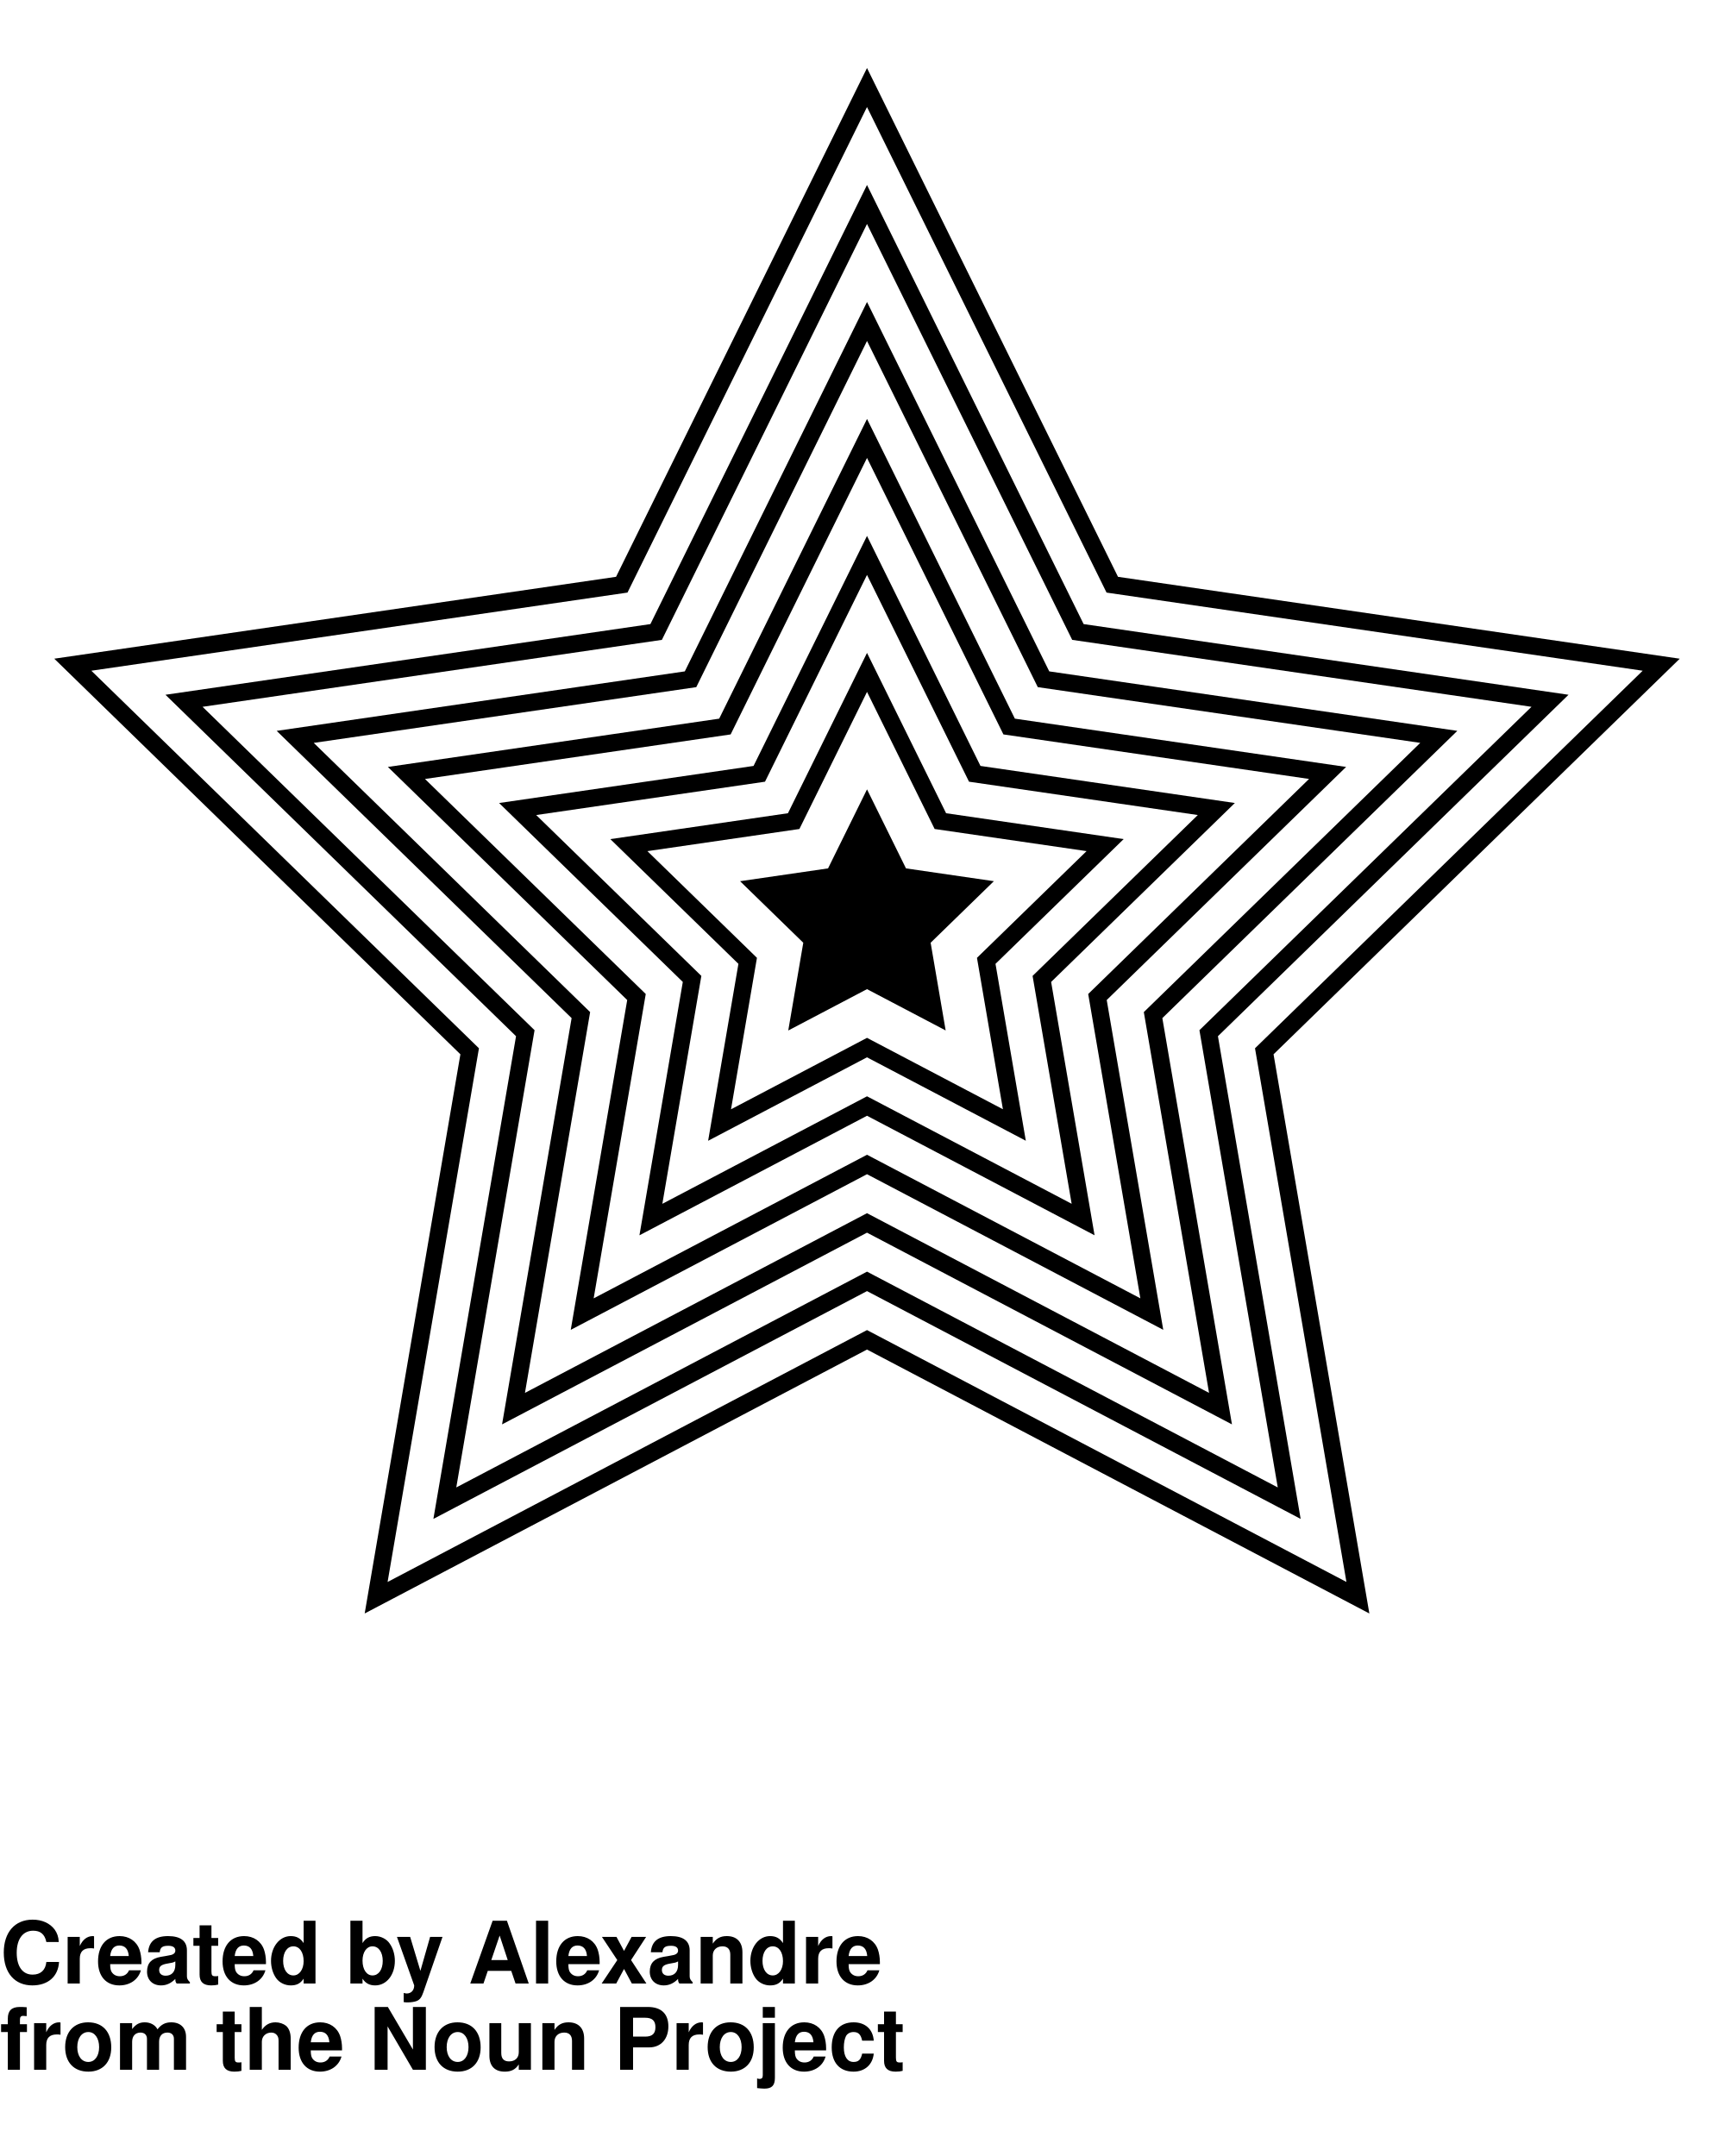
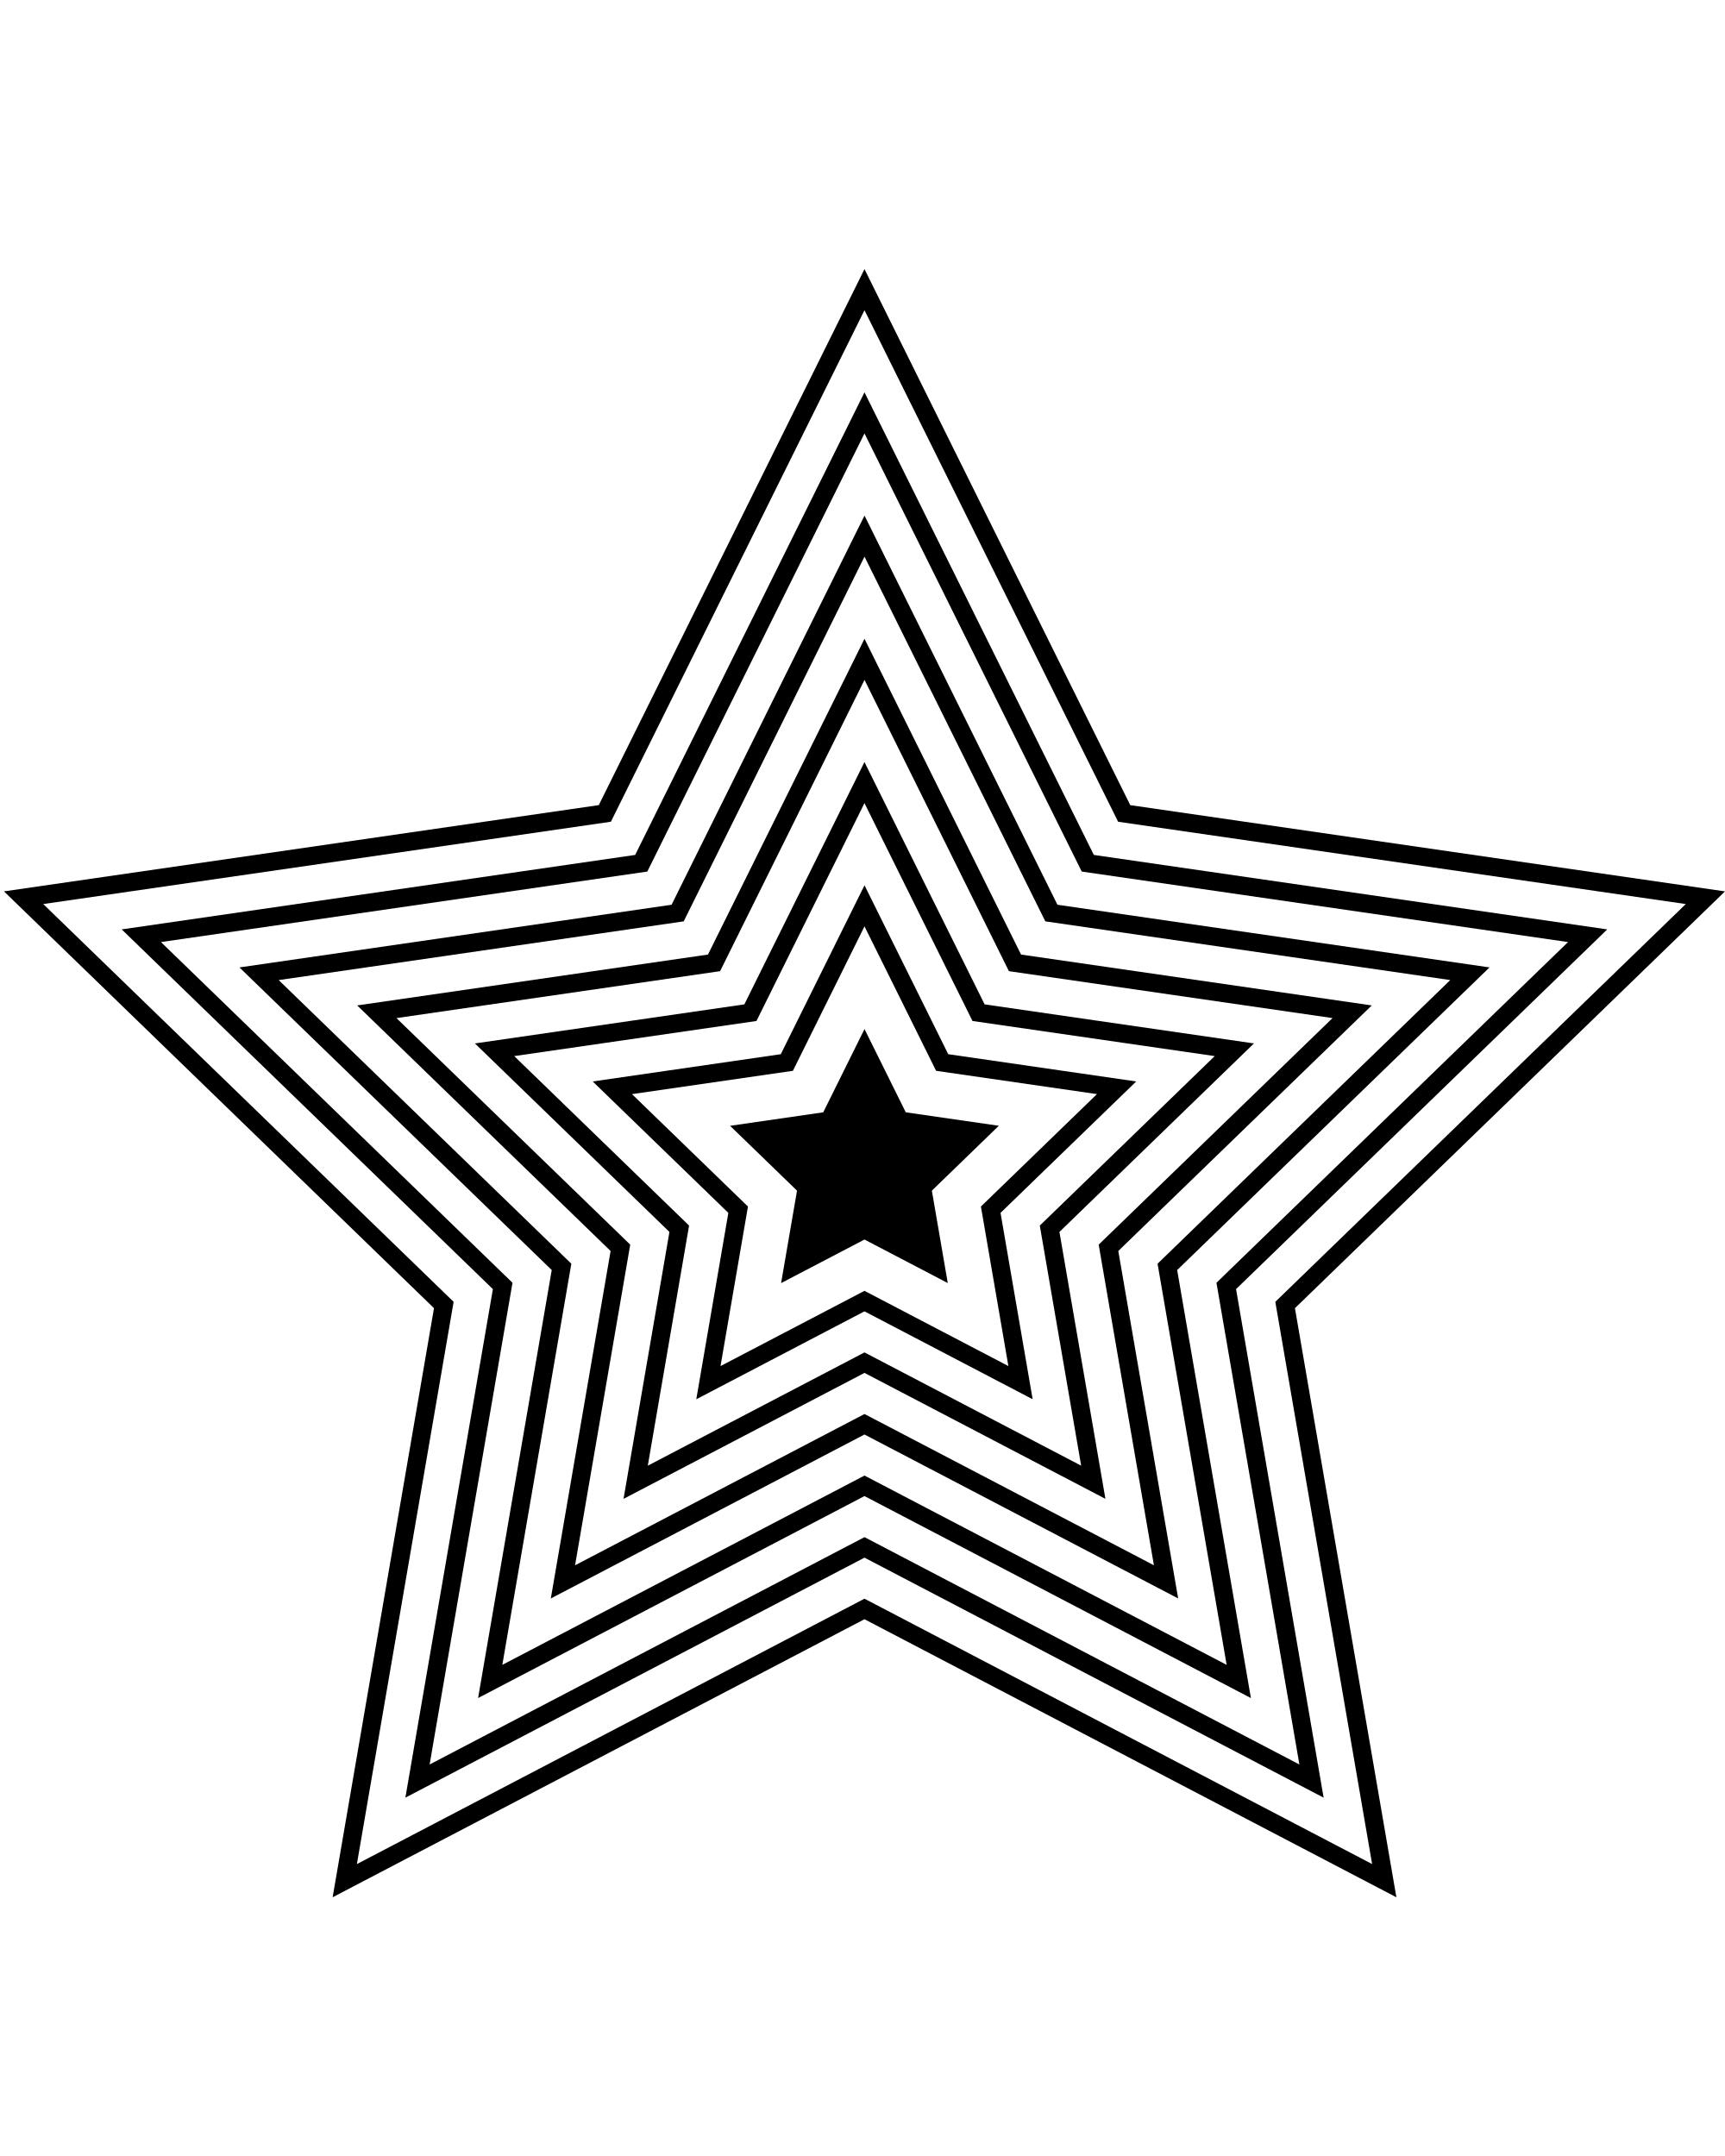
- <svg xmlns="http://www.w3.org/2000/svg" version="1.1" x="0px" y="0px" viewBox="0 0 100 125" enable-background="new 0 0 100 100" xml:space="preserve">
-   <path fill="#000000" d="M79.383,93.546L50.261,78.244l-29.12,15.301l5.549-32.419L3.146,38.189l32.567-4.747L50.261,3.944  l14.551,29.499l32.564,4.747L73.829,61.126L79.383,93.546z M5.295,38.887l22.47,21.89l-5.296,30.942l27.792-14.604l27.793,14.603  l-5.3-30.941l22.474-21.89l-31.08-4.53L50.261,6.205L36.376,34.356L5.295,38.887z" />
-   <path fill="#000000" d="M75.4,88.063L50.261,74.855L25.124,88.063l4.791-27.986L9.592,40.281l28.113-4.098l12.556-25.458  l12.558,25.458l28.11,4.098L70.605,60.077L75.4,88.063z M11.742,40.979l19.247,18.749l-4.538,26.51l23.811-12.511l23.811,12.511  l-4.541-26.51l19.25-18.749l-26.626-3.881L50.261,12.986L38.37,37.098L11.742,40.979z" />
-   <path fill="#000000" d="M71.418,82.583L50.261,71.467L29.105,82.582l4.032-23.554L16.039,42.374l23.66-3.449l10.563-21.417  l10.564,21.417l23.656,3.448L67.382,59.028L71.418,82.583z M18.188,43.071l16.023,15.608l-3.779,22.077l19.829-10.418L70.09,80.756  l-3.782-22.077L82.334,43.07l-22.172-3.231l-9.9-20.071l-9.899,20.071L18.188,43.071z" />
-   <path fill="#000000" d="M33.087,77.102l3.273-19.122L22.486,44.465l19.206-2.799l8.57-17.377l8.571,17.377l19.202,2.799  L64.158,57.979l3.277,19.121l-17.174-9.022L33.087,77.102z M24.636,45.163L37.435,57.63l-3.02,17.646l15.847-8.326l15.846,8.325  L63.084,57.63l12.803-12.468L58.169,42.58l-7.907-16.03l-7.906,16.03L24.636,45.163z" />
-   <path fill="#000000" d="M37.069,71.62l2.514-14.689l-10.65-10.374l14.751-2.15l6.577-13.336l6.578,13.336l14.747,2.149  L60.935,56.931l2.518,14.688l-13.191-6.93L37.069,71.62z M31.083,47.254l9.575,9.327l-2.261,13.213l11.865-6.233l11.863,6.232  L59.86,56.581l9.578-9.327l-13.263-1.933l-5.914-11.989l-5.913,11.989L31.083,47.254z" />
-   <path fill="#000000" d="M41.051,66.14l1.756-10.258l-7.426-7.232l10.297-1.501l4.584-9.295l4.584,9.295l10.293,1.5l-7.429,7.233  l1.758,10.256l-9.208-4.837L41.051,66.14z M37.53,49.347l6.351,6.186l-1.503,8.781l7.883-4.142l7.879,4.14l-1.504-8.779l6.353-6.187  l-8.807-1.283l-3.92-7.948l-3.92,7.948L37.53,49.347z" />
-   <polygon fill="#000000" points="46.567,54.658 42.903,51.09 48.003,50.347 50.262,45.766 52.521,50.347 57.616,51.089 53.95,54.658   54.821,59.743 50.261,57.348 45.696,59.746 " />
-   <text x="0" y="115" fill="#000000" font-size="5px" font-weight="bold" font-family="'Helvetica Neue', Helvetica, Arial-Unicode, Arial, Sans-serif">Created by Alexandre</text>
-   <text x="0" y="120" fill="#000000" font-size="5px" font-weight="bold" font-family="'Helvetica Neue', Helvetica, Arial-Unicode, Arial, Sans-serif">from the Noun Project</text>
+ <svg xmlns="http://www.w3.org/2000/svg" width="100" height="125" viewBox="0 0 100 125" fill="none">
+   <path d="M80.95 110L50.115 93.879L19.283 109.999L25.159 75.845L0.23 51.68L34.712 46.679L50.115 15.602L65.522 46.68L100 51.681L75.069 75.845L80.95 110ZM2.506 52.415L26.297 75.477L20.689 108.075L50.115 92.689L79.543 108.074L73.931 75.477L97.726 52.415L64.819 47.643L50.115 17.984L35.414 47.642L2.506 52.415Z" fill="black" />
+   <path d="M76.732 104.224L50.115 90.309L23.5 104.224L28.573 74.74L7.055 53.884L36.821 49.567L50.115 22.746L63.411 49.567L93.174 53.884L71.655 74.74L76.732 104.224ZM9.331 54.619L29.71 74.372L24.905 102.301L50.116 89.12L75.327 102.301L70.519 74.372L90.9 54.619L62.709 50.531L50.115 25.128L37.525 50.531L9.331 54.619Z" fill="black" />
+   <path d="M72.516 98.45L50.115 86.739L27.715 98.449L31.984 73.634L13.881 56.089L38.932 52.455L50.116 29.892L61.301 52.455L86.348 56.088L68.242 73.634L72.516 98.45ZM16.156 56.823L33.121 73.267L29.12 96.525L50.115 85.55L71.11 96.525L67.105 73.267L84.073 56.822L60.598 53.418L50.116 32.273L39.635 53.418L16.156 56.823Z" fill="black" />
+   <path d="M31.931 92.676L35.397 72.53L20.707 58.292L41.042 55.343L50.116 37.036L59.191 55.343L79.522 58.292L64.829 72.529L68.299 92.674L50.115 83.169L31.931 92.676ZM22.983 59.027L36.535 72.162L33.337 90.752L50.116 81.981L66.894 90.751L63.692 72.162L77.248 59.026L58.488 56.306L50.116 39.418L41.745 56.306L22.983 59.027Z" fill="black" />
+   <path d="M36.147 86.9L38.808 71.425L27.532 60.496L43.151 58.231L50.114 44.181L57.079 58.231L72.693 60.495L61.416 71.425L64.082 86.899L50.115 79.598L36.147 86.9ZM29.809 61.23L39.947 71.056L37.553 84.977L50.115 78.41L62.676 84.976L60.278 71.056L70.419 61.23L56.376 59.194L50.114 46.563L43.853 59.194L29.809 61.23Z" fill="black" />
+   <path d="M40.364 81.127L42.223 70.32L34.36 62.701L45.263 61.12L50.116 51.327L54.97 61.12L65.868 62.7L58.002 70.32L59.864 81.125L50.114 76.029L40.364 81.127ZM36.636 63.435L43.36 69.952L41.769 79.203L50.115 74.84L58.457 79.201L56.865 69.952L63.592 63.434L54.267 62.083L50.116 53.709L45.966 62.083L36.636 63.435Z" fill="black" />
+   <path d="M46.204 69.031L42.324 65.272L47.724 64.489L50.116 59.663L52.508 64.489L57.902 65.27L54.021 69.031L54.943 74.388L50.115 71.865L45.281 74.391L46.204 69.031Z" fill="black" />
</svg>
